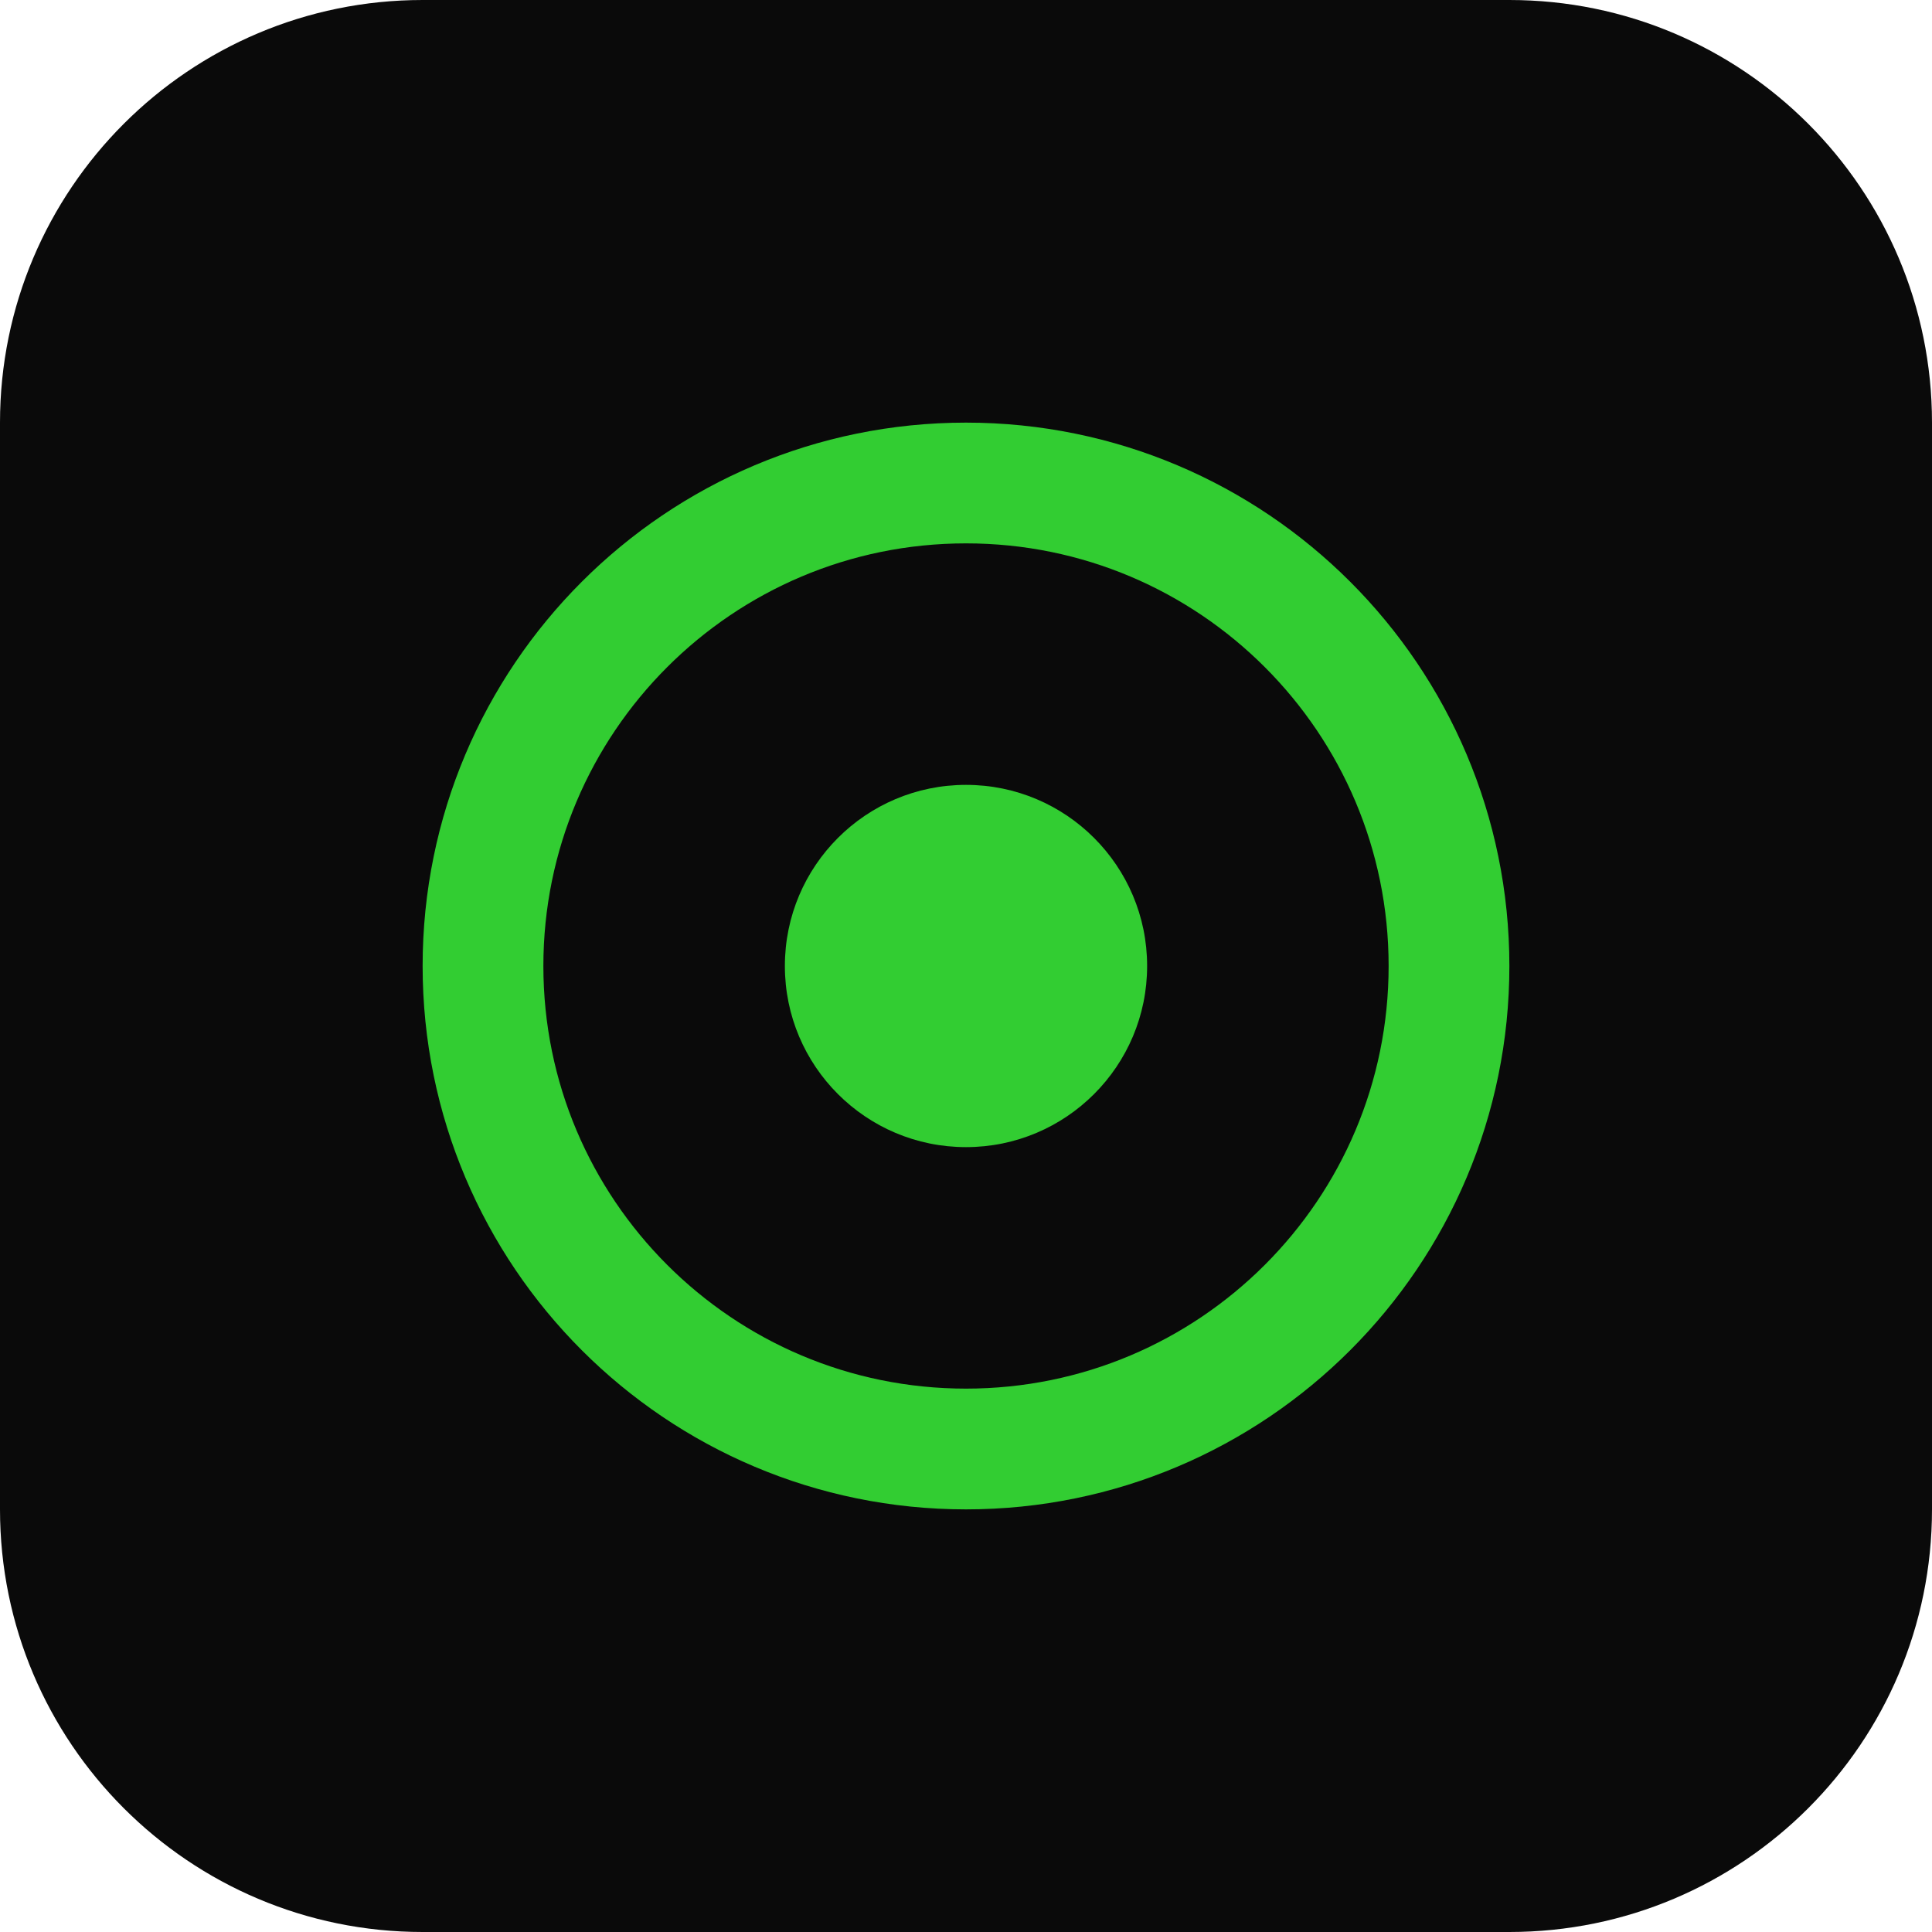
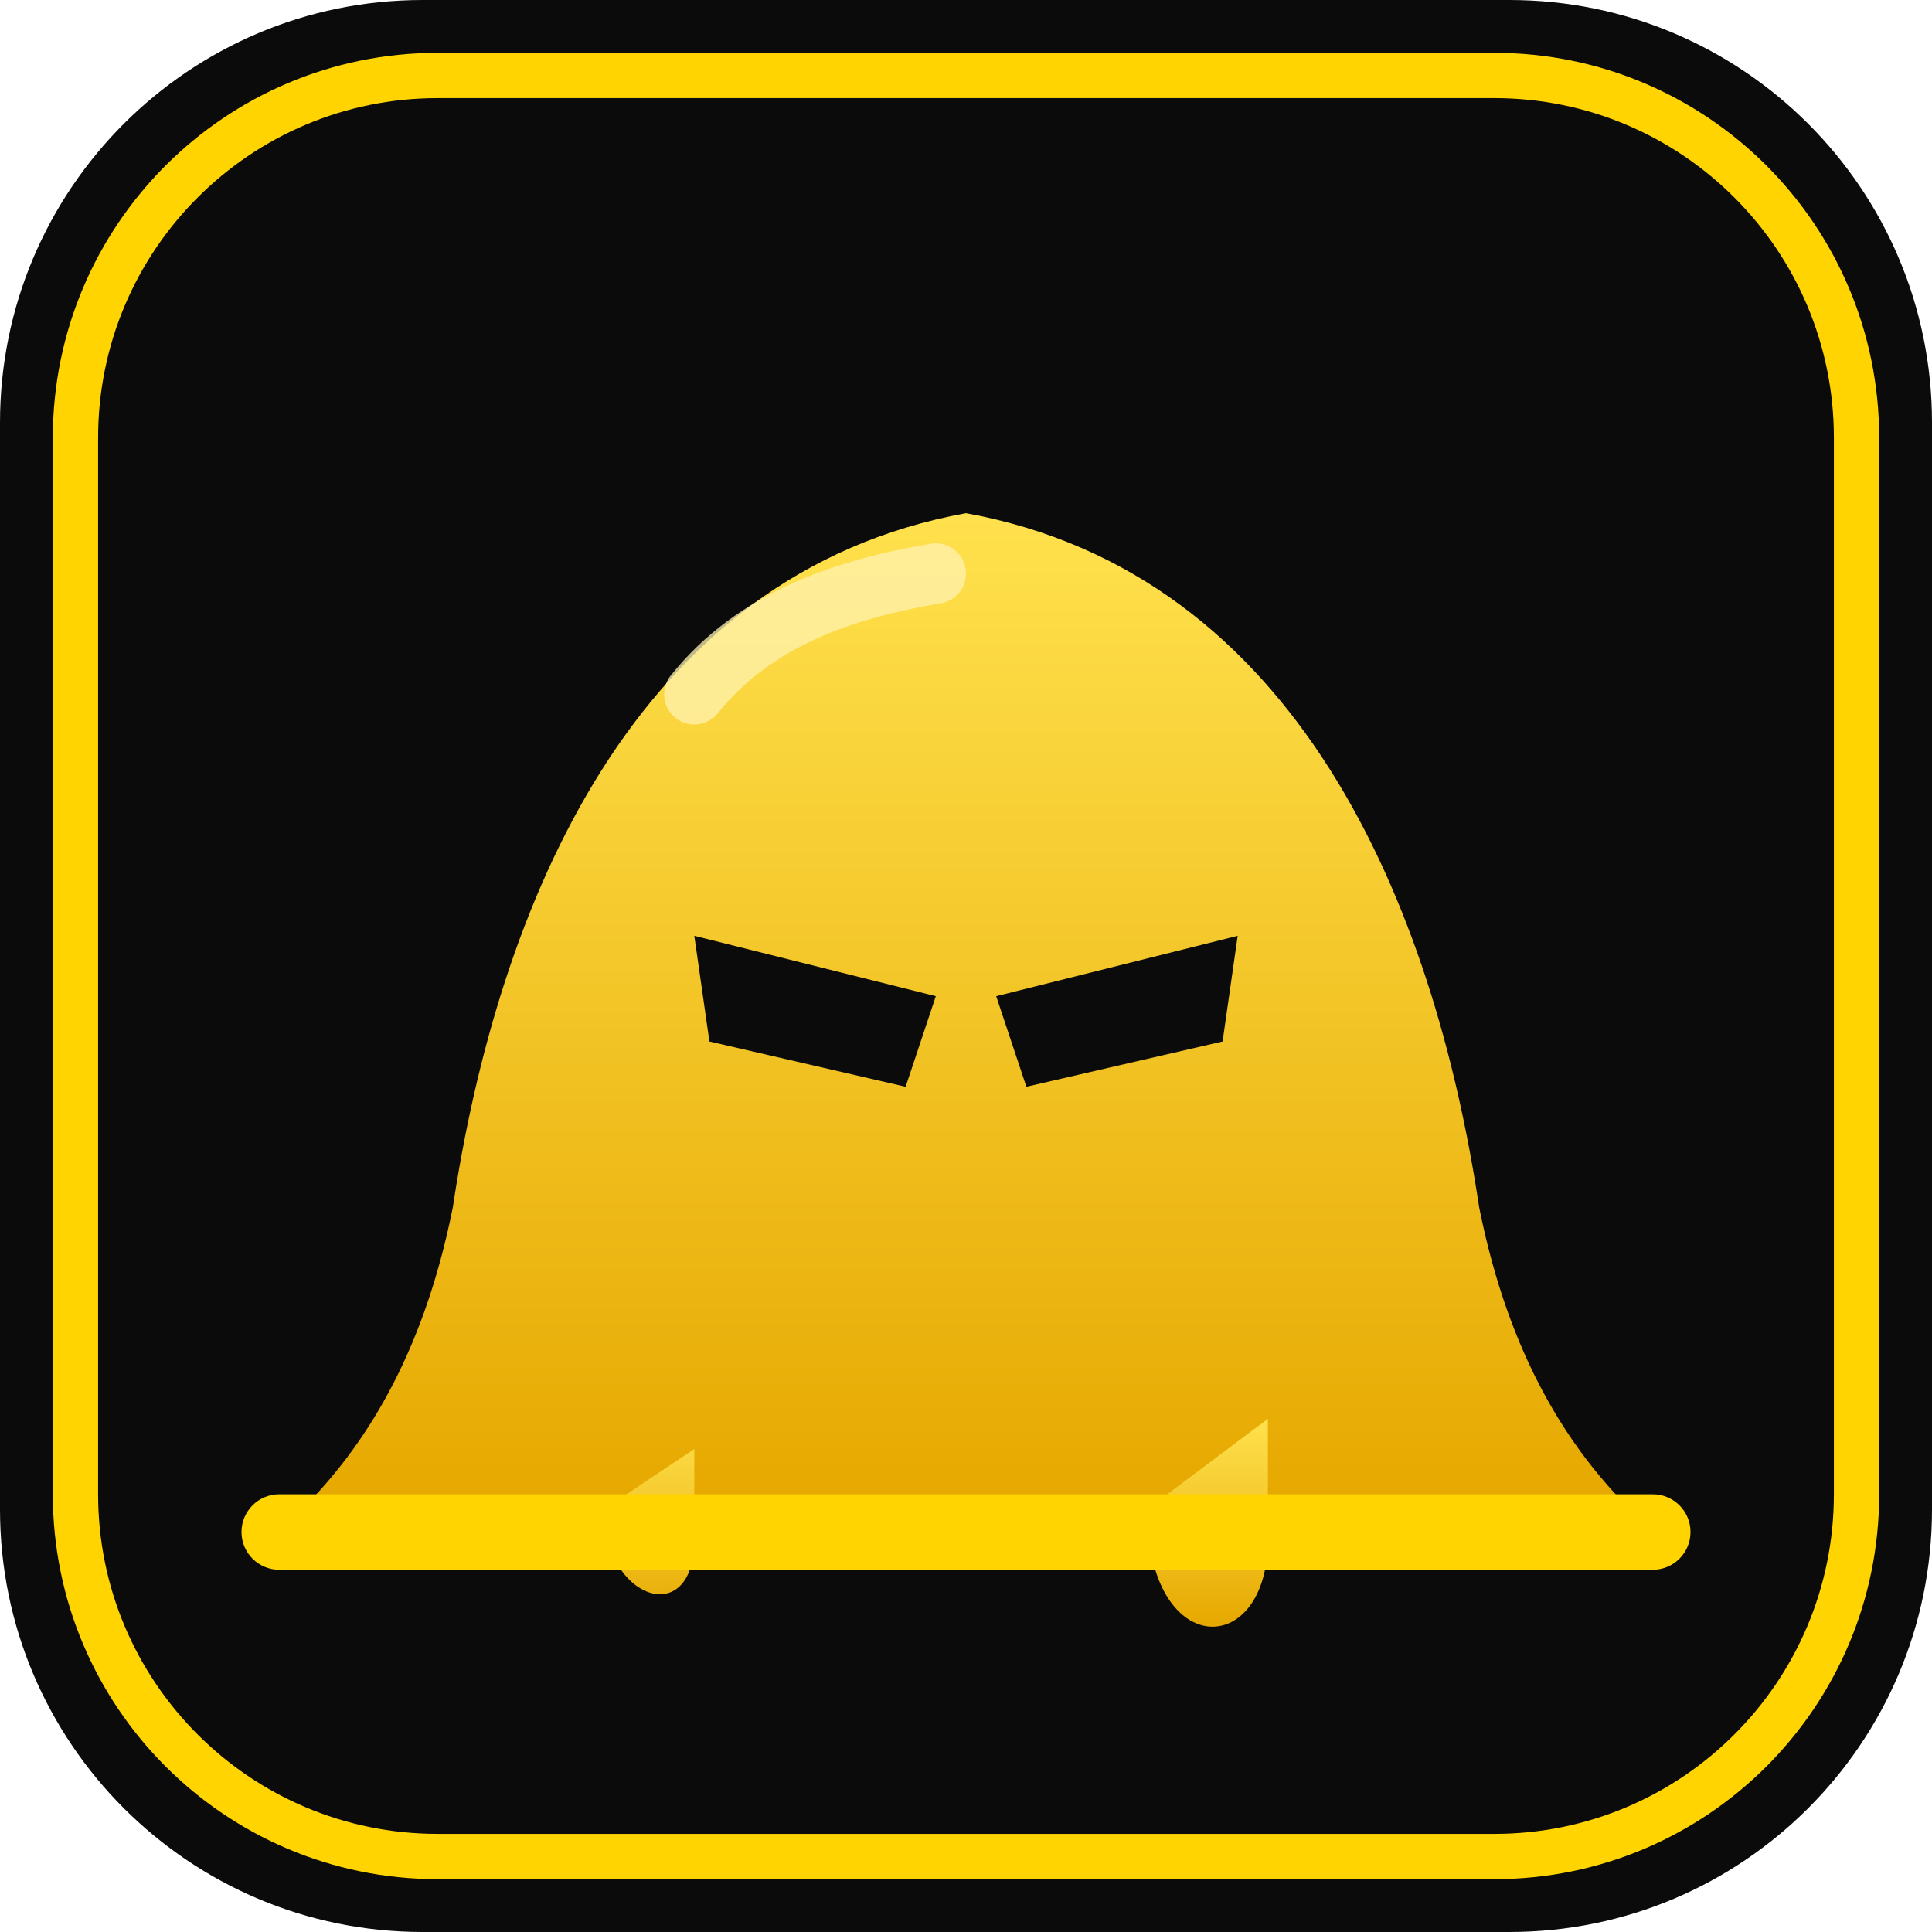
- <svg xmlns="http://www.w3.org/2000/svg" viewBox="0 0 64 64">
-   <rect width="64" height="64" rx="14" fill="#0a0a0a" />
-   <circle cx="32" cy="32" r="16" fill="none" stroke="#32cd32" stroke-width="4" />
-   <circle cx="32" cy="32" r="6" fill="#32cd32" />
+ <svg xmlns="http://www.w3.org/2000/svg" viewBox="0 0 128 128">
+   <defs>
+     <linearGradient id="y" x1="0" y1="0" x2="0" y2="1">
+       <stop offset="0" stop-color="#ffe14d" />
+       <stop offset="1" stop-color="#e6a800" />
+     </linearGradient>
+   </defs>
+   <rect width="128" height="128" rx="28" fill="#0b0b0b" />
+   <rect x="5" y="5" width="118" height="118" rx="24" fill="none" stroke="#ffd400" stroke-width="3" />
+   <path d="M20 100 C24 96 28 90 30 80 C33 60 42 38 64 34 C86 38 95 60 98 80 C100 90 104 96 108 100 Z" fill="url(#y)" />
+   <path d="M40 100 C40 106 46 108 46 102 L46 96 Z M76 100 C76 110 84 110 84 102 L84 94 Z" fill="url(#y)" />
+   <rect x="16" y="99" width="96" height="5" rx="2.5" fill="#ffd400" />
+   <path d="M46 62 L62 66 L60 72 L47 69 Z" fill="#0b0b0b" />
+   <path d="M82 62 L66 66 L68 72 L81 69 Z" fill="#0b0b0b" />
+   <path d="M46 46 C50 41 56 39 62 38" stroke="#fff3b0" stroke-width="4" stroke-linecap="round" fill="none" opacity=".75" />
</svg>
